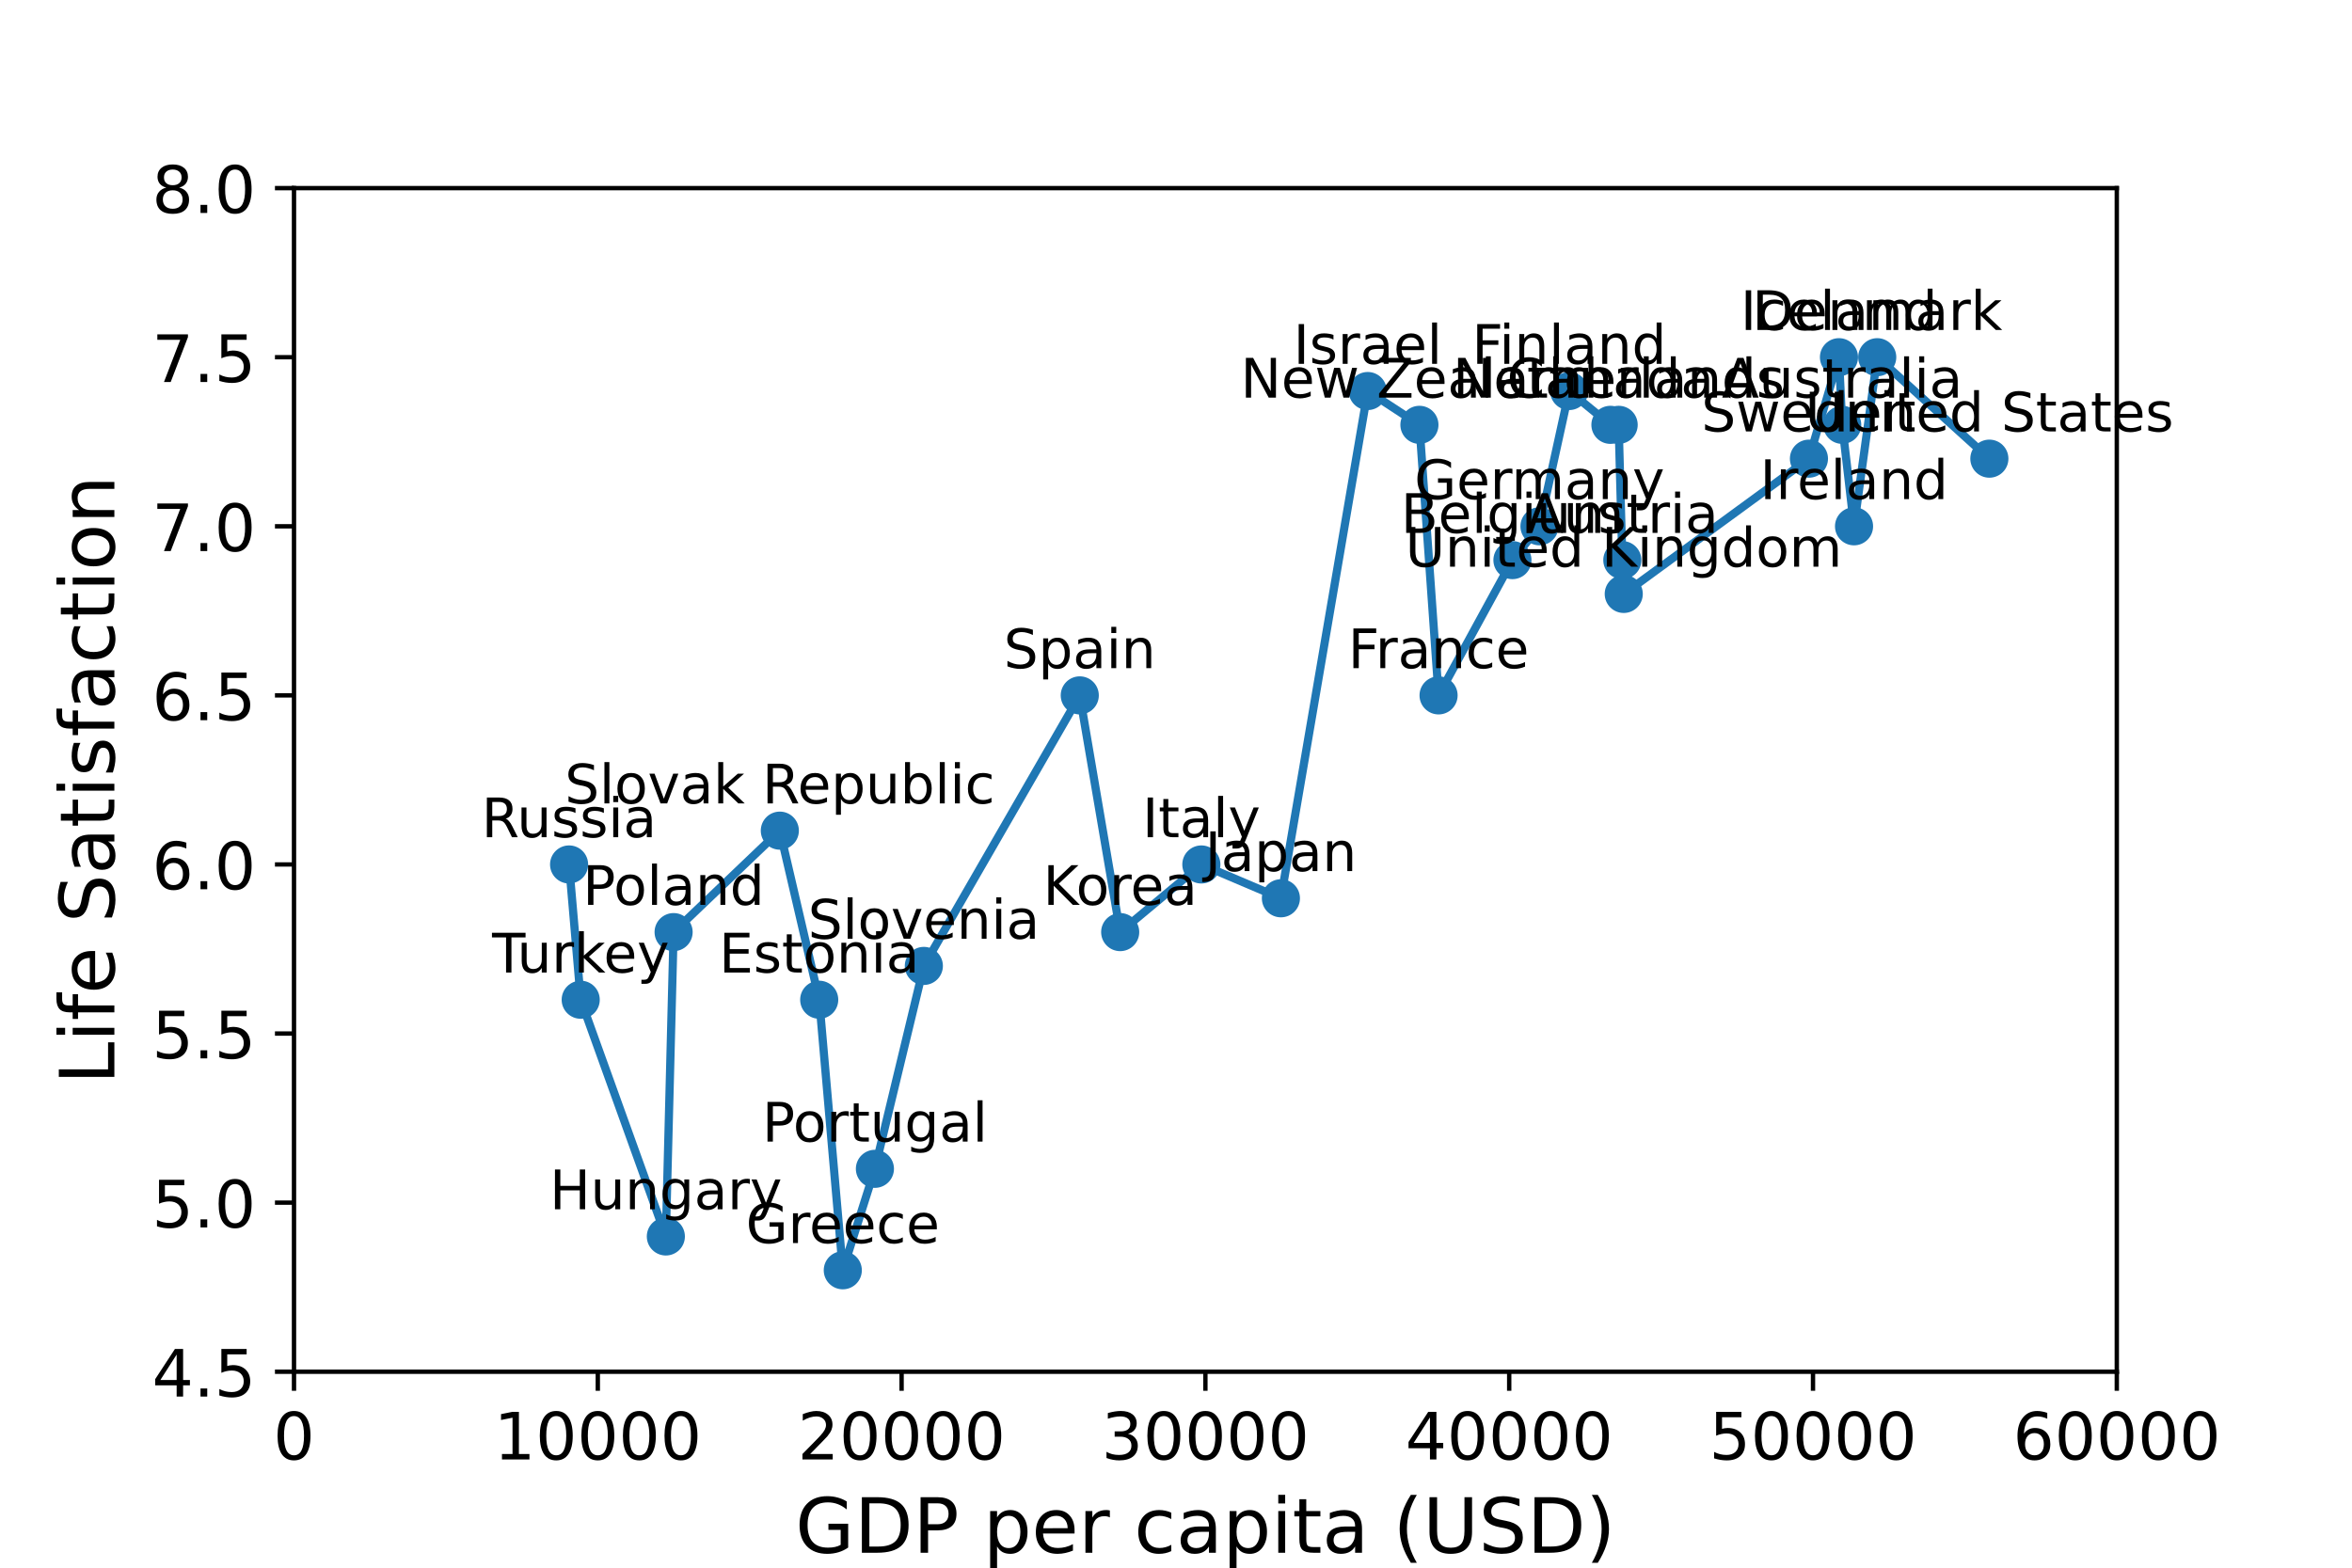
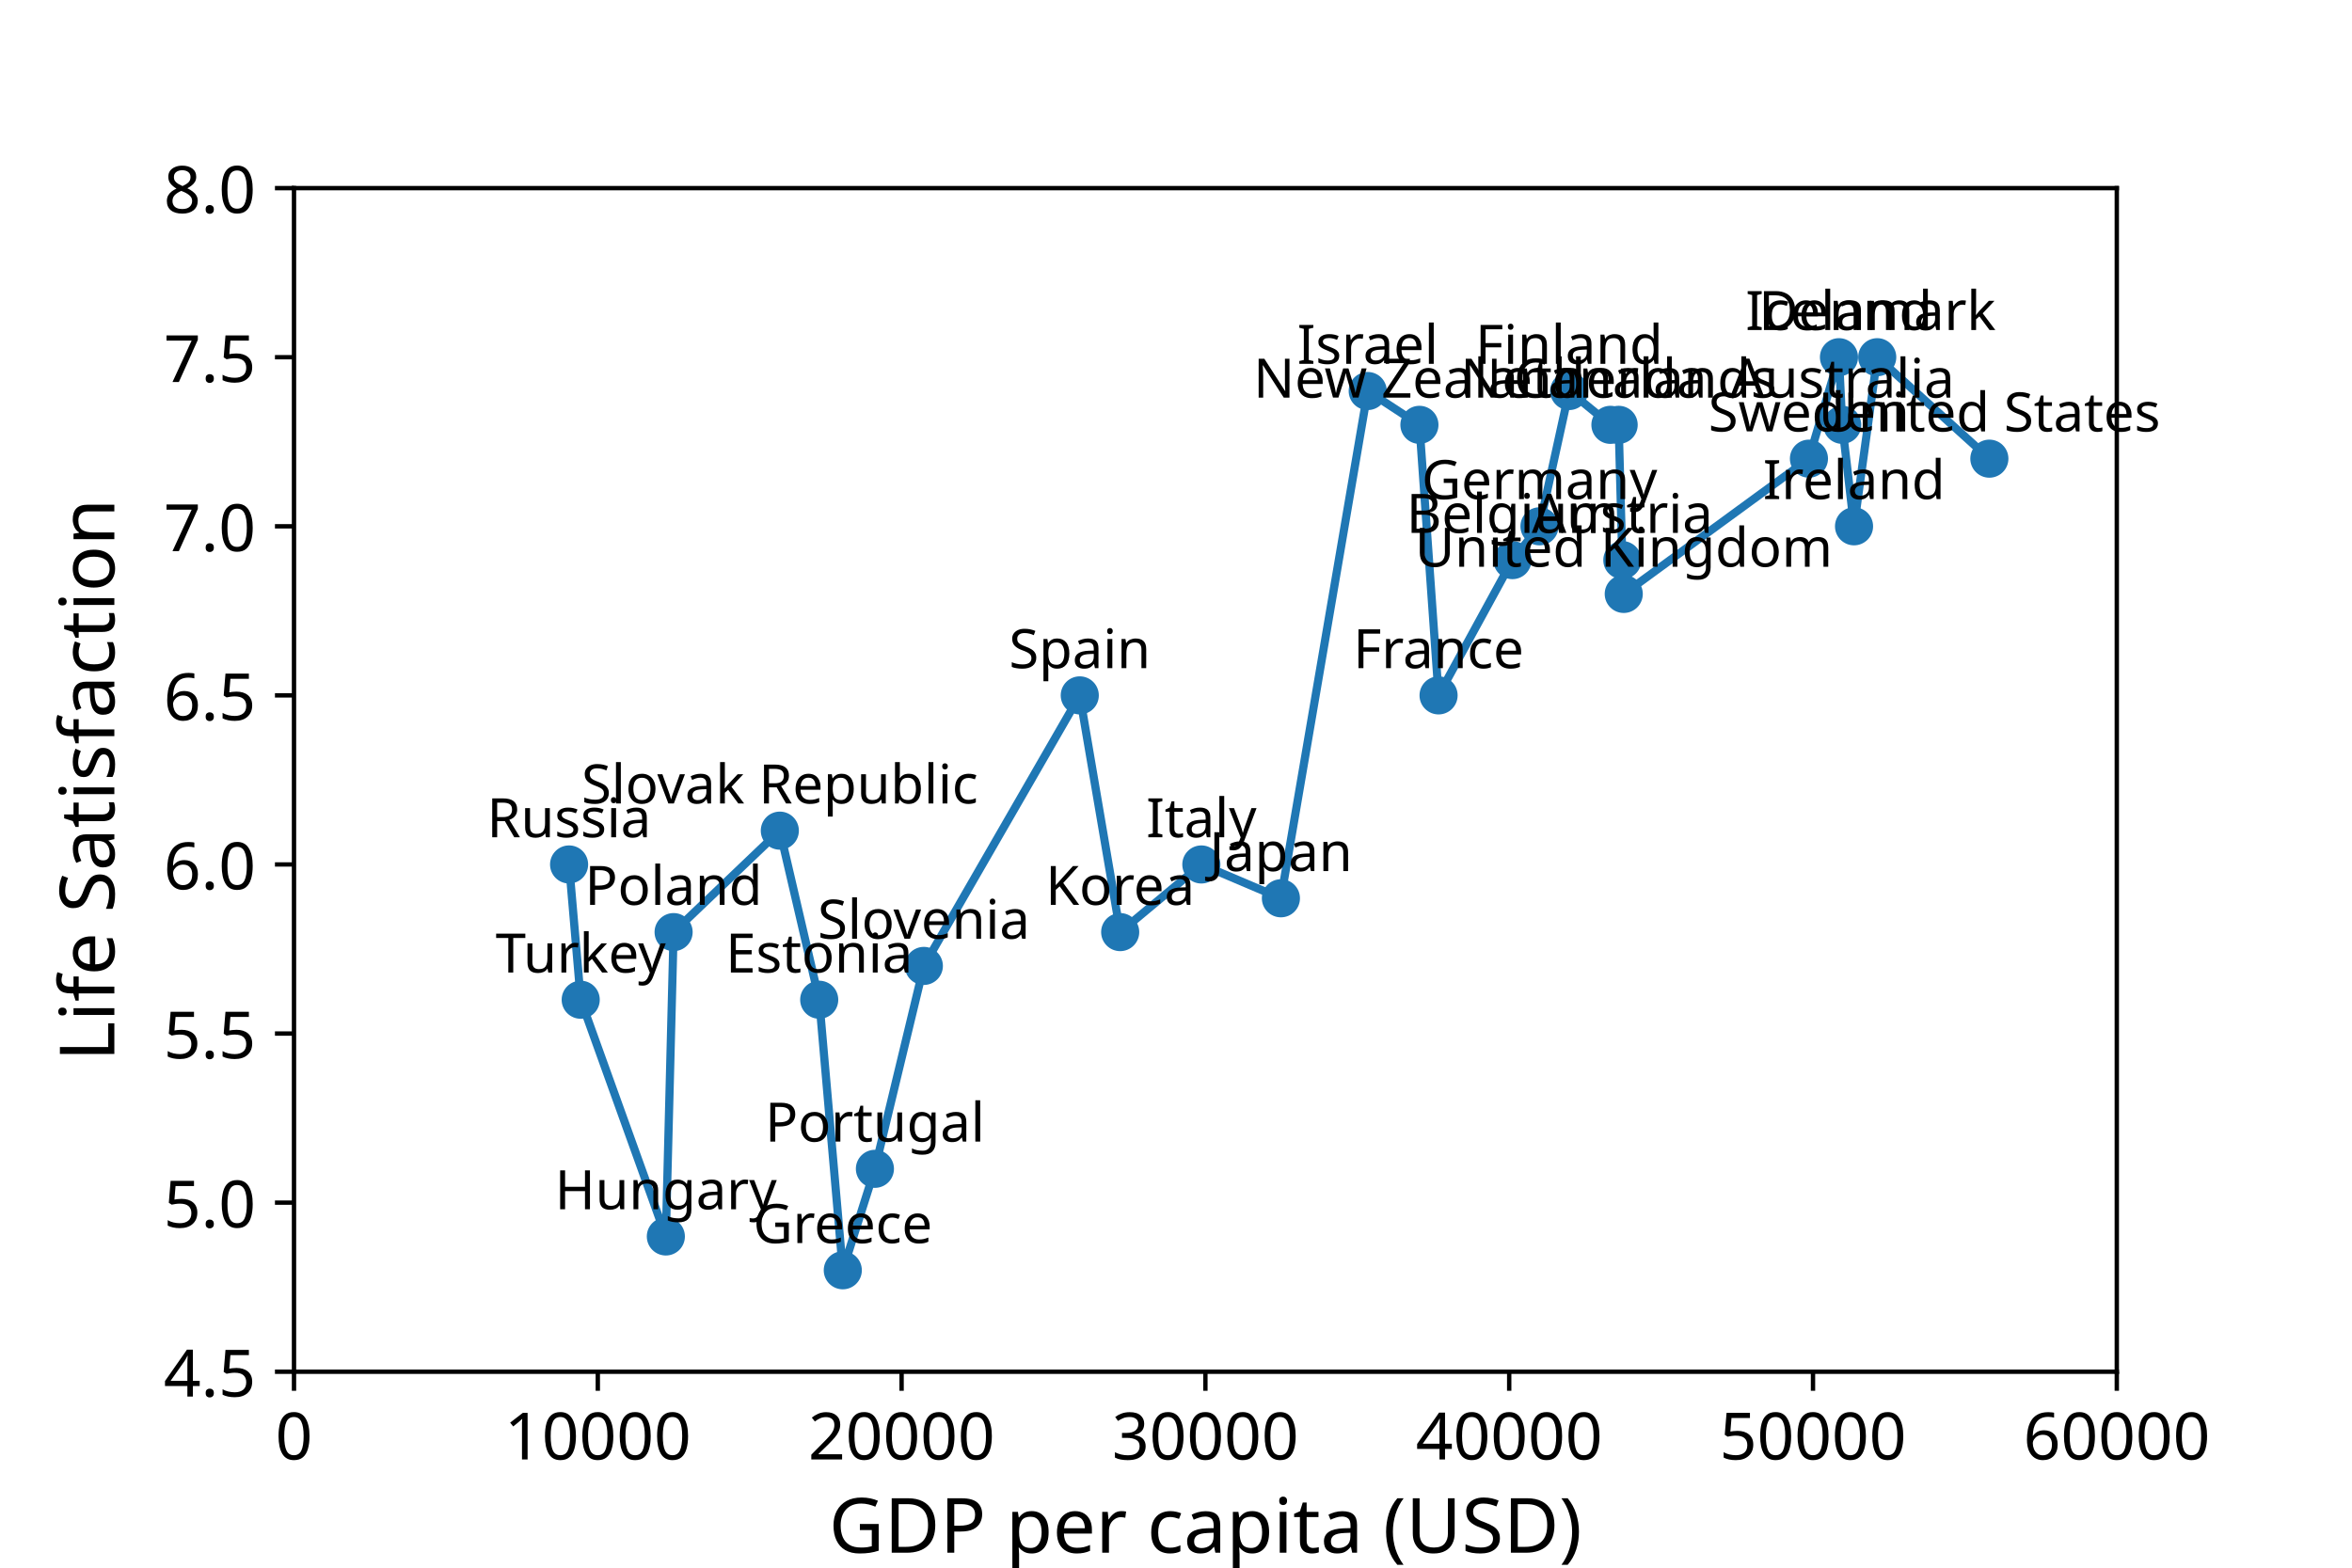
- <svg xmlns="http://www.w3.org/2000/svg" xmlns:xlink="http://www.w3.org/1999/xlink" height="288pt" version="1.1" viewBox="0 0 432 288" width="432pt">
+ <svg xmlns="http://www.w3.org/2000/svg" xmlns:xlink="http://www.w3.org/1999/xlink" width="432pt" height="288pt" viewBox="0 0 432 288" version="1.1">
  <defs>
-     <style type="text/css">
- *{stroke-linecap:butt;stroke-linejoin:round;}
-   </style>
+     <style type="text/css">*{stroke-linejoin: round; stroke-linecap: butt}</style>
  </defs>
  <g id="figure_1">
    <g id="patch_1">
-       <path d="M 0 288  L 432 288  L 432 0  L 0 0  z " style="fill:none;" />
+       <path d="M 0 288  L 432 288  L 432 0  L 0 0  L 0 288  z " style="fill: none" />
    </g>
    <g id="axes_1">
      <g id="patch_2">
-         <path d="M 54 252  L 388.8 252  L 388.8 34.56  L 54 34.56  z " style="fill:none;" />
+         <path d="M 54 252  L 388.8 252  L 388.8 34.56  L 54 34.56  L 54 252  z " style="fill: none" />
      </g>
      <g id="PathCollection_1">
        <defs>
-           <path d="M 0 3  C 0.796 3 1.559 2.684 2.121 2.121  C 2.684 1.559 3 0.796 3 0  C 3 -0.796 2.684 -1.559 2.121 -2.121  C 1.559 -2.684 0.796 -3 0 -3  C -0.796 -3 -1.559 -2.684 -2.121 -2.121  C -2.684 -1.559 -3 -0.796 -3 0  C -3 0.796 -2.684 1.559 -2.121 2.121  C -1.559 2.684 -0.796 3 0 3  z " id="m70b540a2c5" style="stroke:#1f77b4;" />
+           <path id="m987388ca30" d="M 0 3  C 0.796 3 1.559 2.684 2.121 2.121  C 2.684 1.559 3 0.796 3 0  C 3 -0.796 2.684 -1.559 2.121 -2.121  C 1.559 -2.684 0.796 -3 0 -3  C -0.796 -3 -1.559 -2.684 -2.121 -2.121  C -2.684 -1.559 -3 -0.796 -3 0  C -3 0.796 -2.684 1.559 -2.121 2.121  C -1.559 2.684 -0.796 3 0 3  z " style="stroke: #1f77b4" />
        </defs>
-         <g clip-path="url(#pc338949480)">
-           <use style="fill:#1f77b4;stroke:#1f77b4;" x="104.526" xlink:href="#m70b540a2c5" y="158.811" />
-           <use style="fill:#1f77b4;stroke:#1f77b4;" x="106.661" xlink:href="#m70b540a2c5" y="183.662" />
-           <use style="fill:#1f77b4;stroke:#1f77b4;" x="122.299" xlink:href="#m70b540a2c5" y="227.15" />
-           <use style="fill:#1f77b4;stroke:#1f77b4;" x="123.724" xlink:href="#m70b540a2c5" y="171.237" />
-           <use style="fill:#1f77b4;stroke:#1f77b4;" x="143.234" xlink:href="#m70b540a2c5" y="152.599" />
-           <use style="fill:#1f77b4;stroke:#1f77b4;" x="150.468" xlink:href="#m70b540a2c5" y="183.662" />
-           <use style="fill:#1f77b4;stroke:#1f77b4;" x="154.799" xlink:href="#m70b540a2c5" y="233.362" />
-           <use style="fill:#1f77b4;stroke:#1f77b4;" x="160.698" xlink:href="#m70b540a2c5" y="214.725" />
-           <use style="fill:#1f77b4;stroke:#1f77b4;" x="169.687" xlink:href="#m70b540a2c5" y="177.449" />
-           <use style="fill:#1f77b4;stroke:#1f77b4;" x="198.325" xlink:href="#m70b540a2c5" y="127.749" />
-           <use style="fill:#1f77b4;stroke:#1f77b4;" x="205.749" xlink:href="#m70b540a2c5" y="171.237" />
-           <use style="fill:#1f77b4;stroke:#1f77b4;" x="220.656" xlink:href="#m70b540a2c5" y="158.811" />
-           <use style="fill:#1f77b4;stroke:#1f77b4;" x="235.269" xlink:href="#m70b540a2c5" y="165.024" />
-           <use style="fill:#1f77b4;stroke:#1f77b4;" x="251.216" xlink:href="#m70b540a2c5" y="71.835" />
-           <use style="fill:#1f77b4;stroke:#1f77b4;" x="260.71" xlink:href="#m70b540a2c5" y="78.048" />
-           <use style="fill:#1f77b4;stroke:#1f77b4;" x="264.227" xlink:href="#m70b540a2c5" y="127.749" />
-           <use style="fill:#1f77b4;stroke:#1f77b4;" x="277.795" xlink:href="#m70b540a2c5" y="102.898" />
-           <use style="fill:#1f77b4;stroke:#1f77b4;" x="282.761" xlink:href="#m70b540a2c5" y="96.686" />
-           <use style="fill:#1f77b4;stroke:#1f77b4;" x="288.215" xlink:href="#m70b540a2c5" y="71.835" />
-           <use style="fill:#1f77b4;stroke:#1f77b4;" x="295.792" xlink:href="#m70b540a2c5" y="78.048" />
-           <use style="fill:#1f77b4;stroke:#1f77b4;" x="297.305" xlink:href="#m70b540a2c5" y="78.048" />
-           <use style="fill:#1f77b4;stroke:#1f77b4;" x="297.98" xlink:href="#m70b540a2c5" y="102.898" />
-           <use style="fill:#1f77b4;stroke:#1f77b4;" x="298.24" xlink:href="#m70b540a2c5" y="109.111" />
-           <use style="fill:#1f77b4;stroke:#1f77b4;" x="332.254" xlink:href="#m70b540a2c5" y="84.261" />
-           <use style="fill:#1f77b4;stroke:#1f77b4;" x="337.769" xlink:href="#m70b540a2c5" y="65.623" />
-           <use style="fill:#1f77b4;stroke:#1f77b4;" x="338.367" xlink:href="#m70b540a2c5" y="78.048" />
-           <use style="fill:#1f77b4;stroke:#1f77b4;" x="340.537" xlink:href="#m70b540a2c5" y="96.686" />
-           <use style="fill:#1f77b4;stroke:#1f77b4;" x="344.797" xlink:href="#m70b540a2c5" y="65.623" />
-           <use style="fill:#1f77b4;stroke:#1f77b4;" x="365.393" xlink:href="#m70b540a2c5" y="84.261" />
+         <g clip-path="url(#p0ac4bdda93)">
+           <use xlink:href="#m987388ca30" x="104.526" y="158.811" style="fill: #1f77b4; stroke: #1f77b4" />
+           <use xlink:href="#m987388ca30" x="106.661" y="183.662" style="fill: #1f77b4; stroke: #1f77b4" />
+           <use xlink:href="#m987388ca30" x="122.299" y="227.15" style="fill: #1f77b4; stroke: #1f77b4" />
+           <use xlink:href="#m987388ca30" x="123.724" y="171.237" style="fill: #1f77b4; stroke: #1f77b4" />
+           <use xlink:href="#m987388ca30" x="143.234" y="152.599" style="fill: #1f77b4; stroke: #1f77b4" />
+           <use xlink:href="#m987388ca30" x="150.468" y="183.662" style="fill: #1f77b4; stroke: #1f77b4" />
+           <use xlink:href="#m987388ca30" x="154.799" y="233.362" style="fill: #1f77b4; stroke: #1f77b4" />
+           <use xlink:href="#m987388ca30" x="160.698" y="214.725" style="fill: #1f77b4; stroke: #1f77b4" />
+           <use xlink:href="#m987388ca30" x="169.687" y="177.449" style="fill: #1f77b4; stroke: #1f77b4" />
+           <use xlink:href="#m987388ca30" x="198.325" y="127.749" style="fill: #1f77b4; stroke: #1f77b4" />
+           <use xlink:href="#m987388ca30" x="205.749" y="171.237" style="fill: #1f77b4; stroke: #1f77b4" />
+           <use xlink:href="#m987388ca30" x="220.656" y="158.811" style="fill: #1f77b4; stroke: #1f77b4" />
+           <use xlink:href="#m987388ca30" x="235.269" y="165.024" style="fill: #1f77b4; stroke: #1f77b4" />
+           <use xlink:href="#m987388ca30" x="251.216" y="71.835" style="fill: #1f77b4; stroke: #1f77b4" />
+           <use xlink:href="#m987388ca30" x="260.71" y="78.048" style="fill: #1f77b4; stroke: #1f77b4" />
+           <use xlink:href="#m987388ca30" x="264.227" y="127.749" style="fill: #1f77b4; stroke: #1f77b4" />
+           <use xlink:href="#m987388ca30" x="277.795" y="102.898" style="fill: #1f77b4; stroke: #1f77b4" />
+           <use xlink:href="#m987388ca30" x="282.761" y="96.686" style="fill: #1f77b4; stroke: #1f77b4" />
+           <use xlink:href="#m987388ca30" x="288.215" y="71.835" style="fill: #1f77b4; stroke: #1f77b4" />
+           <use xlink:href="#m987388ca30" x="295.792" y="78.048" style="fill: #1f77b4; stroke: #1f77b4" />
+           <use xlink:href="#m987388ca30" x="297.305" y="78.048" style="fill: #1f77b4; stroke: #1f77b4" />
+           <use xlink:href="#m987388ca30" x="297.98" y="102.898" style="fill: #1f77b4; stroke: #1f77b4" />
+           <use xlink:href="#m987388ca30" x="298.24" y="109.111" style="fill: #1f77b4; stroke: #1f77b4" />
+           <use xlink:href="#m987388ca30" x="332.254" y="84.261" style="fill: #1f77b4; stroke: #1f77b4" />
+           <use xlink:href="#m987388ca30" x="337.769" y="65.623" style="fill: #1f77b4; stroke: #1f77b4" />
+           <use xlink:href="#m987388ca30" x="338.367" y="78.048" style="fill: #1f77b4; stroke: #1f77b4" />
+           <use xlink:href="#m987388ca30" x="340.537" y="96.686" style="fill: #1f77b4; stroke: #1f77b4" />
+           <use xlink:href="#m987388ca30" x="344.797" y="65.623" style="fill: #1f77b4; stroke: #1f77b4" />
+           <use xlink:href="#m987388ca30" x="365.393" y="84.261" style="fill: #1f77b4; stroke: #1f77b4" />
        </g>
      </g>
      <g id="matplotlib.axis_1">
        <g id="xtick_1">
          <g id="line2d_1">
            <defs>
-               <path d="M 0 0  L 0 3.5  " id="m51444c2d81" style="stroke:#000000;stroke-width:0.8;" />
+               <path id="m998e5eaa5d" d="M 0 0  L 0 3.5  " style="stroke: #000000; stroke-width: 0.8" />
            </defs>
            <g>
-               <use style="stroke:#000000;stroke-width:0.8;" x="54" xlink:href="#m51444c2d81" y="252" />
+               <use xlink:href="#m998e5eaa5d" x="54" y="252" style="stroke: #000000; stroke-width: 0.8" />
            </g>
          </g>
          <g id="text_1">
-             <text style="font-family:DejaVu Sans;font-size:12px;font-style:normal;font-weight:normal;text-anchor:middle;" transform="rotate(-0, 54, 268.1181)" x="54" y="268.118">0</text>
+             <text style="font: 12px 'sans-serif'; text-anchor: middle" x="54" y="268.118" transform="rotate(-0, 54, 268.1181)">0</text>
          </g>
        </g>
        <g id="xtick_2">
          <g id="line2d_2">
            <g>
-               <use style="stroke:#000000;stroke-width:0.8;" x="109.8" xlink:href="#m51444c2d81" y="252" />
+               <use xlink:href="#m998e5eaa5d" x="109.8" y="252" style="stroke: #000000; stroke-width: 0.8" />
            </g>
          </g>
          <g id="text_2">
-             <text style="font-family:DejaVu Sans;font-size:12px;font-style:normal;font-weight:normal;text-anchor:middle;" transform="rotate(-0, 109.8, 268.1181)" x="109.8" y="268.118">10000</text>
+             <text style="font: 12px 'sans-serif'; text-anchor: middle" x="109.8" y="268.118" transform="rotate(-0, 109.8, 268.1181)">10000</text>
          </g>
        </g>
        <g id="xtick_3">
          <g id="line2d_3">
            <g>
-               <use style="stroke:#000000;stroke-width:0.8;" x="165.6" xlink:href="#m51444c2d81" y="252" />
+               <use xlink:href="#m998e5eaa5d" x="165.6" y="252" style="stroke: #000000; stroke-width: 0.8" />
            </g>
          </g>
          <g id="text_3">
-             <text style="font-family:DejaVu Sans;font-size:12px;font-style:normal;font-weight:normal;text-anchor:middle;" transform="rotate(-0, 165.6, 268.1181)" x="165.6" y="268.118">20000</text>
+             <text style="font: 12px 'sans-serif'; text-anchor: middle" x="165.6" y="268.118" transform="rotate(-0, 165.6, 268.1181)">20000</text>
          </g>
        </g>
        <g id="xtick_4">
          <g id="line2d_4">
            <g>
-               <use style="stroke:#000000;stroke-width:0.8;" x="221.4" xlink:href="#m51444c2d81" y="252" />
+               <use xlink:href="#m998e5eaa5d" x="221.4" y="252" style="stroke: #000000; stroke-width: 0.8" />
            </g>
          </g>
          <g id="text_4">
-             <text style="font-family:DejaVu Sans;font-size:12px;font-style:normal;font-weight:normal;text-anchor:middle;" transform="rotate(-0, 221.4, 268.1181)" x="221.4" y="268.118">30000</text>
+             <text style="font: 12px 'sans-serif'; text-anchor: middle" x="221.4" y="268.118" transform="rotate(-0, 221.4, 268.1181)">30000</text>
          </g>
        </g>
        <g id="xtick_5">
          <g id="line2d_5">
            <g>
-               <use style="stroke:#000000;stroke-width:0.8;" x="277.2" xlink:href="#m51444c2d81" y="252" />
+               <use xlink:href="#m998e5eaa5d" x="277.2" y="252" style="stroke: #000000; stroke-width: 0.8" />
            </g>
          </g>
          <g id="text_5">
-             <text style="font-family:DejaVu Sans;font-size:12px;font-style:normal;font-weight:normal;text-anchor:middle;" transform="rotate(-0, 277.2, 268.1181)" x="277.2" y="268.118">40000</text>
+             <text style="font: 12px 'sans-serif'; text-anchor: middle" x="277.2" y="268.118" transform="rotate(-0, 277.2, 268.1181)">40000</text>
          </g>
        </g>
        <g id="xtick_6">
          <g id="line2d_6">
            <g>
-               <use style="stroke:#000000;stroke-width:0.8;" x="333" xlink:href="#m51444c2d81" y="252" />
+               <use xlink:href="#m998e5eaa5d" x="333" y="252" style="stroke: #000000; stroke-width: 0.8" />
            </g>
          </g>
          <g id="text_6">
-             <text style="font-family:DejaVu Sans;font-size:12px;font-style:normal;font-weight:normal;text-anchor:middle;" transform="rotate(-0, 333, 268.1181)" x="333" y="268.118">50000</text>
+             <text style="font: 12px 'sans-serif'; text-anchor: middle" x="333" y="268.118" transform="rotate(-0, 333, 268.1181)">50000</text>
          </g>
        </g>
        <g id="xtick_7">
          <g id="line2d_7">
            <g>
-               <use style="stroke:#000000;stroke-width:0.8;" x="388.8" xlink:href="#m51444c2d81" y="252" />
+               <use xlink:href="#m998e5eaa5d" x="388.8" y="252" style="stroke: #000000; stroke-width: 0.8" />
            </g>
          </g>
          <g id="text_7">
-             <text style="font-family:DejaVu Sans;font-size:12px;font-style:normal;font-weight:normal;text-anchor:middle;" transform="rotate(-0, 388.8, 268.1181)" x="388.8" y="268.118">60000</text>
+             <text style="font: 12px 'sans-serif'; text-anchor: middle" x="388.8" y="268.118" transform="rotate(-0, 388.8, 268.1181)">60000</text>
          </g>
        </g>
        <g id="text_8">
-           <text style="font-family:DejaVu Sans;font-size:14px;font-style:normal;font-weight:normal;text-anchor:middle;" transform="rotate(-0, 221.4, 285.2516)" x="221.4" y="285.252">GDP per capita (USD)</text>
+           <text style="font: 14px 'sans-serif'; text-anchor: middle" x="221.4" y="285.252" transform="rotate(-0, 221.4, 285.2516)">GDP per capita (USD)</text>
        </g>
      </g>
      <g id="matplotlib.axis_2">
        <g id="ytick_1">
          <g id="line2d_8">
            <defs>
-               <path d="M 0 0  L -3.5 0  " id="m73b53b3fc6" style="stroke:#000000;stroke-width:0.8;" />
+               <path id="mdb14250db8" d="M 0 0  L -3.5 0  " style="stroke: #000000; stroke-width: 0.8" />
            </defs>
            <g>
-               <use style="stroke:#000000;stroke-width:0.8;" x="54" xlink:href="#m73b53b3fc6" y="252" />
+               <use xlink:href="#mdb14250db8" x="54" y="252" style="stroke: #000000; stroke-width: 0.8" />
            </g>
          </g>
          <g id="text_9">
-             <text style="font-family:DejaVu Sans;font-size:12px;font-style:normal;font-weight:normal;text-anchor:end;" transform="rotate(-0, 47, 256.5591)" x="47" y="256.559">4.5</text>
+             <text style="font: 12px 'sans-serif'; text-anchor: end" x="47" y="256.559" transform="rotate(-0, 47, 256.5591)">4.5</text>
          </g>
        </g>
        <g id="ytick_2">
          <g id="line2d_9">
            <g>
-               <use style="stroke:#000000;stroke-width:0.8;" x="54" xlink:href="#m73b53b3fc6" y="220.937" />
+               <use xlink:href="#mdb14250db8" x="54" y="220.937" style="stroke: #000000; stroke-width: 0.8" />
            </g>
          </g>
          <g id="text_10">
-             <text style="font-family:DejaVu Sans;font-size:12px;font-style:normal;font-weight:normal;text-anchor:end;" transform="rotate(-0, 47, 225.4962)" x="47" y="225.496">5.0</text>
+             <text style="font: 12px 'sans-serif'; text-anchor: end" x="47" y="225.496" transform="rotate(-0, 47, 225.4962)">5.0</text>
          </g>
        </g>
        <g id="ytick_3">
          <g id="line2d_10">
            <g>
-               <use style="stroke:#000000;stroke-width:0.8;" x="54" xlink:href="#m73b53b3fc6" y="189.874" />
+               <use xlink:href="#mdb14250db8" x="54" y="189.874" style="stroke: #000000; stroke-width: 0.8" />
            </g>
          </g>
          <g id="text_11">
-             <text style="font-family:DejaVu Sans;font-size:12px;font-style:normal;font-weight:normal;text-anchor:end;" transform="rotate(-0, 47, 194.4333)" x="47" y="194.433">5.5</text>
+             <text style="font: 12px 'sans-serif'; text-anchor: end" x="47" y="194.433" transform="rotate(-0, 47, 194.4333)">5.5</text>
          </g>
        </g>
        <g id="ytick_4">
          <g id="line2d_11">
            <g>
-               <use style="stroke:#000000;stroke-width:0.8;" x="54" xlink:href="#m73b53b3fc6" y="158.811" />
+               <use xlink:href="#mdb14250db8" x="54" y="158.811" style="stroke: #000000; stroke-width: 0.8" />
            </g>
          </g>
          <g id="text_12">
-             <text style="font-family:DejaVu Sans;font-size:12px;font-style:normal;font-weight:normal;text-anchor:end;" transform="rotate(-0, 47, 163.3705)" x="47" y="163.37">6.0</text>
+             <text style="font: 12px 'sans-serif'; text-anchor: end" x="47" y="163.37" transform="rotate(-0, 47, 163.3705)">6.0</text>
          </g>
        </g>
        <g id="ytick_5">
          <g id="line2d_12">
            <g>
-               <use style="stroke:#000000;stroke-width:0.8;" x="54" xlink:href="#m73b53b3fc6" y="127.749" />
+               <use xlink:href="#mdb14250db8" x="54" y="127.749" style="stroke: #000000; stroke-width: 0.8" />
            </g>
          </g>
          <g id="text_13">
-             <text style="font-family:DejaVu Sans;font-size:12px;font-style:normal;font-weight:normal;text-anchor:end;" transform="rotate(-0, 47, 132.3076)" x="47" y="132.308">6.5</text>
+             <text style="font: 12px 'sans-serif'; text-anchor: end" x="47" y="132.308" transform="rotate(-0, 47, 132.3076)">6.5</text>
          </g>
        </g>
        <g id="ytick_6">
          <g id="line2d_13">
            <g>
-               <use style="stroke:#000000;stroke-width:0.8;" x="54" xlink:href="#m73b53b3fc6" y="96.686" />
+               <use xlink:href="#mdb14250db8" x="54" y="96.686" style="stroke: #000000; stroke-width: 0.8" />
            </g>
          </g>
          <g id="text_14">
-             <text style="font-family:DejaVu Sans;font-size:12px;font-style:normal;font-weight:normal;text-anchor:end;" transform="rotate(-0, 47, 101.2448)" x="47" y="101.245">7.0</text>
+             <text style="font: 12px 'sans-serif'; text-anchor: end" x="47" y="101.245" transform="rotate(-0, 47, 101.2448)">7.0</text>
          </g>
        </g>
        <g id="ytick_7">
          <g id="line2d_14">
            <g>
-               <use style="stroke:#000000;stroke-width:0.8;" x="54" xlink:href="#m73b53b3fc6" y="65.623" />
+               <use xlink:href="#mdb14250db8" x="54" y="65.623" style="stroke: #000000; stroke-width: 0.8" />
            </g>
          </g>
          <g id="text_15">
-             <text style="font-family:DejaVu Sans;font-size:12px;font-style:normal;font-weight:normal;text-anchor:end;" transform="rotate(-0, 47, 70.18192)" x="47" y="70.182">7.5</text>
+             <text style="font: 12px 'sans-serif'; text-anchor: end" x="47" y="70.182" transform="rotate(-0, 47, 70.18192)">7.5</text>
          </g>
        </g>
        <g id="ytick_8">
          <g id="line2d_15">
            <g>
-               <use style="stroke:#000000;stroke-width:0.8;" x="54" xlink:href="#m73b53b3fc6" y="34.56" />
+               <use xlink:href="#mdb14250db8" x="54" y="34.56" style="stroke: #000000; stroke-width: 0.8" />
            </g>
          </g>
          <g id="text_16">
-             <text style="font-family:DejaVu Sans;font-size:12px;font-style:normal;font-weight:normal;text-anchor:end;" transform="rotate(-0, 47, 39.11906)" x="47" y="39.119">8.0</text>
+             <text style="font: 12px 'sans-serif'; text-anchor: end" x="47" y="39.119" transform="rotate(-0, 47, 39.11906)">8.0</text>
          </g>
        </g>
        <g id="text_17">
-           <text style="font-family:DejaVu Sans;font-size:14px;font-style:normal;font-weight:normal;text-anchor:middle;" transform="rotate(-90, 21.00469, 143.28)" x="21.005" y="143.28">Life Satisfaction</text>
+           <text style="font: 14px 'sans-serif'; text-anchor: middle" x="21.005" y="143.28" transform="rotate(-90, 21.00469, 143.28)">Life Satisfaction</text>
        </g>
      </g>
      <g id="line2d_16">
-         <path clip-path="url(#pc338949480)" d="M 104.526 158.811  L 106.661 183.662  L 122.299 227.15  L 123.724 171.237  L 143.234 152.599  L 150.468 183.662  L 154.799 233.362  L 160.698 214.725  L 169.687 177.449  L 198.325 127.749  L 205.749 171.237  L 220.656 158.811  L 235.269 165.024  L 251.216 71.835  L 260.71 78.048  L 264.227 127.749  L 277.795 102.898  L 282.761 96.686  L 288.215 71.835  L 295.792 78.048  L 297.305 78.048  L 297.98 102.898  L 298.24 109.111  L 332.254 84.261  L 337.769 65.623  L 338.367 78.048  L 340.537 96.686  L 344.797 65.623  L 365.393 84.261  " style="fill:none;stroke:#1f77b4;stroke-linecap:square;stroke-width:1.5;" />
+         <path d="M 104.526 158.811  L 106.661 183.662  L 122.299 227.15  L 123.724 171.237  L 143.234 152.599  L 150.468 183.662  L 154.799 233.362  L 160.698 214.725  L 169.687 177.449  L 198.325 127.749  L 205.749 171.237  L 220.656 158.811  L 235.269 165.024  L 251.216 71.835  L 260.71 78.048  L 264.227 127.749  L 277.795 102.898  L 282.761 96.686  L 288.215 71.835  L 295.792 78.048  L 297.305 78.048  L 297.98 102.898  L 298.24 109.111  L 332.254 84.261  L 337.769 65.623  L 338.367 78.048  L 340.537 96.686  L 344.797 65.623  L 365.393 84.261  " clip-path="url(#p0ac4bdda93)" style="fill: none; stroke: #1f77b4; stroke-width: 1.5; stroke-linecap: square" />
      </g>
      <g id="patch_3">
-         <path d="M 54 252  L 54 34.56  " style="fill:none;stroke:#000000;stroke-linecap:square;stroke-linejoin:miter;stroke-width:0.8;" />
+         <path d="M 54 252  L 54 34.56  " style="fill: none; stroke: #000000; stroke-width: 0.8; stroke-linejoin: miter; stroke-linecap: square" />
      </g>
      <g id="patch_4">
-         <path d="M 388.8 252  L 388.8 34.56  " style="fill:none;stroke:#000000;stroke-linecap:square;stroke-linejoin:miter;stroke-width:0.8;" />
+         <path d="M 388.8 252  L 388.8 34.56  " style="fill: none; stroke: #000000; stroke-width: 0.8; stroke-linejoin: miter; stroke-linecap: square" />
      </g>
      <g id="patch_5">
-         <path d="M 54 252  L 388.8 252  " style="fill:none;stroke:#000000;stroke-linecap:square;stroke-linejoin:miter;stroke-width:0.8;" />
+         <path d="M 54 252  L 388.8 252  " style="fill: none; stroke: #000000; stroke-width: 0.8; stroke-linejoin: miter; stroke-linecap: square" />
      </g>
      <g id="patch_6">
-         <path d="M 54 34.56  L 388.8 34.56  " style="fill:none;stroke:#000000;stroke-linecap:square;stroke-linejoin:miter;stroke-width:0.8;" />
+         <path d="M 54 34.56  L 388.8 34.56  " style="fill: none; stroke: #000000; stroke-width: 0.8; stroke-linejoin: miter; stroke-linecap: square" />
      </g>
      <g id="text_18">
-         <text style="font-family:DejaVu Sans;font-size:10px;font-style:normal;font-weight:normal;text-anchor:middle;" transform="rotate(-0, 104.5264, 153.8114)" x="104.526" y="153.811">Russia</text>
+         <text style="font: 10px 'sans-serif'; text-anchor: middle" x="104.526" y="153.811" transform="rotate(-0, 104.5264, 153.8114)">Russia</text>
      </g>
      <g id="text_19">
-         <text style="font-family:DejaVu Sans;font-size:10px;font-style:normal;font-weight:normal;text-anchor:middle;" transform="rotate(-0, 106.6605, 178.6617)" x="106.661" y="178.662">Turkey</text>
+         <text style="font: 10px 'sans-serif'; text-anchor: middle" x="106.661" y="178.662" transform="rotate(-0, 106.6605, 178.6617)">Turkey</text>
      </g>
      <g id="text_20">
-         <text style="font-family:DejaVu Sans;font-size:10px;font-style:normal;font-weight:normal;text-anchor:middle;" transform="rotate(-0, 122.2986, 222.1497)" x="122.299" y="222.15">Hungary</text>
+         <text style="font: 10px 'sans-serif'; text-anchor: middle" x="122.299" y="222.15" transform="rotate(-0, 122.2986, 222.1497)">Hungary</text>
      </g>
      <g id="text_21">
-         <text style="font-family:DejaVu Sans;font-size:10px;font-style:normal;font-weight:normal;text-anchor:middle;" transform="rotate(-0, 123.724, 166.2366)" x="123.724" y="166.237">Poland</text>
+         <text style="font: 10px 'sans-serif'; text-anchor: middle" x="123.724" y="166.237" transform="rotate(-0, 123.724, 166.2366)">Poland</text>
      </g>
      <g id="text_22">
-         <text style="font-family:DejaVu Sans;font-size:10px;font-style:normal;font-weight:normal;text-anchor:middle;" transform="rotate(-0, 143.2339, 147.5989)" x="143.234" y="147.599">Slovak Republic</text>
+         <text style="font: 10px 'sans-serif'; text-anchor: middle" x="143.234" y="147.599" transform="rotate(-0, 143.2339, 147.5989)">Slovak Republic</text>
      </g>
      <g id="text_23">
-         <text style="font-family:DejaVu Sans;font-size:10px;font-style:normal;font-weight:normal;text-anchor:middle;" transform="rotate(-0, 150.4675, 178.6617)" x="150.468" y="178.662">Estonia</text>
+         <text style="font: 10px 'sans-serif'; text-anchor: middle" x="150.468" y="178.662" transform="rotate(-0, 150.4675, 178.6617)">Estonia</text>
      </g>
      <g id="text_24">
-         <text style="font-family:DejaVu Sans;font-size:10px;font-style:normal;font-weight:normal;text-anchor:middle;" transform="rotate(-0, 154.7987, 228.3623)" x="154.799" y="228.362">Greece</text>
+         <text style="font: 10px 'sans-serif'; text-anchor: middle" x="154.799" y="228.362" transform="rotate(-0, 154.7987, 228.3623)">Greece</text>
      </g>
      <g id="text_25">
-         <text style="font-family:DejaVu Sans;font-size:10px;font-style:normal;font-weight:normal;text-anchor:middle;" transform="rotate(-0, 160.6985, 209.7246)" x="160.698" y="209.725">Portugal</text>
+         <text style="font: 10px 'sans-serif'; text-anchor: middle" x="160.698" y="209.725" transform="rotate(-0, 160.6985, 209.7246)">Portugal</text>
      </g>
      <g id="text_26">
-         <text style="font-family:DejaVu Sans;font-size:10px;font-style:normal;font-weight:normal;text-anchor:middle;" transform="rotate(-0, 169.6873, 172.4491)" x="169.687" y="172.449">Slovenia</text>
+         <text style="font: 10px 'sans-serif'; text-anchor: middle" x="169.687" y="172.449" transform="rotate(-0, 169.6873, 172.4491)">Slovenia</text>
      </g>
      <g id="text_27">
-         <text style="font-family:DejaVu Sans;font-size:10px;font-style:normal;font-weight:normal;text-anchor:middle;" transform="rotate(-0, 198.3251, 122.7486)" x="198.325" y="122.749">Spain</text>
+         <text style="font: 10px 'sans-serif'; text-anchor: middle" x="198.325" y="122.749" transform="rotate(-0, 198.3251, 122.7486)">Spain</text>
      </g>
      <g id="text_28">
-         <text style="font-family:DejaVu Sans;font-size:10px;font-style:normal;font-weight:normal;text-anchor:middle;" transform="rotate(-0, 205.7492, 166.2366)" x="205.749" y="166.237">Korea</text>
+         <text style="font: 10px 'sans-serif'; text-anchor: middle" x="205.749" y="166.237" transform="rotate(-0, 205.7492, 166.2366)">Korea</text>
      </g>
      <g id="text_29">
-         <text style="font-family:DejaVu Sans;font-size:10px;font-style:normal;font-weight:normal;text-anchor:middle;" transform="rotate(-0, 220.6555, 153.8114)" x="220.656" y="153.811">Italy</text>
+         <text style="font: 10px 'sans-serif'; text-anchor: middle" x="220.656" y="153.811" transform="rotate(-0, 220.6555, 153.8114)">Italy</text>
      </g>
      <g id="text_30">
-         <text style="font-family:DejaVu Sans;font-size:10px;font-style:normal;font-weight:normal;text-anchor:middle;" transform="rotate(-0, 235.2693, 160.024)" x="235.269" y="160.024">Japan</text>
+         <text style="font: 10px 'sans-serif'; text-anchor: middle" x="235.269" y="160.024" transform="rotate(-0, 235.2693, 160.024)">Japan</text>
      </g>
      <g id="text_31">
-         <text style="font-family:DejaVu Sans;font-size:10px;font-style:normal;font-weight:normal;text-anchor:middle;" transform="rotate(-0, 251.2158, 66.83543)" x="251.216" y="66.835">Israel</text>
+         <text style="font: 10px 'sans-serif'; text-anchor: middle" x="251.216" y="66.835" transform="rotate(-0, 251.2158, 66.83543)">Israel</text>
      </g>
      <g id="text_32">
-         <text style="font-family:DejaVu Sans;font-size:10px;font-style:normal;font-weight:normal;text-anchor:middle;" transform="rotate(-0, 260.7105, 73.048)" x="260.71" y="73.048">New Zealand</text>
+         <text style="font: 10px 'sans-serif'; text-anchor: middle" x="260.71" y="73.048" transform="rotate(-0, 260.7105, 73.048)">New Zealand</text>
      </g>
      <g id="text_33">
-         <text style="font-family:DejaVu Sans;font-size:10px;font-style:normal;font-weight:normal;text-anchor:middle;" transform="rotate(-0, 264.2265, 122.7486)" x="264.227" y="122.749">France</text>
+         <text style="font: 10px 'sans-serif'; text-anchor: middle" x="264.227" y="122.749" transform="rotate(-0, 264.2265, 122.7486)">France</text>
      </g>
      <g id="text_34">
-         <text style="font-family:DejaVu Sans;font-size:10px;font-style:normal;font-weight:normal;text-anchor:middle;" transform="rotate(-0, 277.795, 97.89829)" x="277.795" y="97.898">Belgium</text>
+         <text style="font: 10px 'sans-serif'; text-anchor: middle" x="277.795" y="97.898" transform="rotate(-0, 277.795, 97.89829)">Belgium</text>
      </g>
      <g id="text_35">
-         <text style="font-family:DejaVu Sans;font-size:10px;font-style:normal;font-weight:normal;text-anchor:middle;" transform="rotate(-0, 282.7605, 91.68571)" x="282.761" y="91.686">Germany</text>
+         <text style="font: 10px 'sans-serif'; text-anchor: middle" x="282.761" y="91.686" transform="rotate(-0, 282.7605, 91.68571)">Germany</text>
      </g>
      <g id="text_36">
-         <text style="font-family:DejaVu Sans;font-size:10px;font-style:normal;font-weight:normal;text-anchor:middle;" transform="rotate(-0, 288.2149, 66.83543)" x="288.215" y="66.835">Finland</text>
+         <text style="font: 10px 'sans-serif'; text-anchor: middle" x="288.215" y="66.835" transform="rotate(-0, 288.2149, 66.83543)">Finland</text>
      </g>
      <g id="text_37">
-         <text style="font-family:DejaVu Sans;font-size:10px;font-style:normal;font-weight:normal;text-anchor:middle;" transform="rotate(-0, 295.7923, 73.048)" x="295.792" y="73.048">Canada</text>
+         <text style="font: 10px 'sans-serif'; text-anchor: middle" x="295.792" y="73.048" transform="rotate(-0, 295.7923, 73.048)">Canada</text>
      </g>
      <g id="text_38">
-         <text style="font-family:DejaVu Sans;font-size:10px;font-style:normal;font-weight:normal;text-anchor:middle;" transform="rotate(-0, 297.3054, 73.048)" x="297.305" y="73.048">Netherlands</text>
+         <text style="font: 10px 'sans-serif'; text-anchor: middle" x="297.305" y="73.048" transform="rotate(-0, 297.3054, 73.048)">Netherlands</text>
      </g>
      <g id="text_39">
-         <text style="font-family:DejaVu Sans;font-size:10px;font-style:normal;font-weight:normal;text-anchor:middle;" transform="rotate(-0, 297.9801, 97.89829)" x="297.98" y="97.898">Austria</text>
+         <text style="font: 10px 'sans-serif'; text-anchor: middle" x="297.98" y="97.898" transform="rotate(-0, 297.9801, 97.89829)">Austria</text>
      </g>
      <g id="text_40">
-         <text style="font-family:DejaVu Sans;font-size:10px;font-style:normal;font-weight:normal;text-anchor:middle;" transform="rotate(-0, 298.2404, 104.1109)" x="298.24" y="104.111">United Kingdom</text>
+         <text style="font: 10px 'sans-serif'; text-anchor: middle" x="298.24" y="104.111" transform="rotate(-0, 298.2404, 104.1109)">United Kingdom</text>
      </g>
      <g id="text_41">
-         <text style="font-family:DejaVu Sans;font-size:10px;font-style:normal;font-weight:normal;text-anchor:middle;" transform="rotate(-0, 332.2538, 79.26057)" x="332.254" y="79.261">Sweden</text>
+         <text style="font: 10px 'sans-serif'; text-anchor: middle" x="332.254" y="79.261" transform="rotate(-0, 332.2538, 79.26057)">Sweden</text>
      </g>
      <g id="text_42">
-         <text style="font-family:DejaVu Sans;font-size:10px;font-style:normal;font-weight:normal;text-anchor:middle;" transform="rotate(-0, 337.7686, 60.62286)" x="337.769" y="60.623">Iceland</text>
+         <text style="font: 10px 'sans-serif'; text-anchor: middle" x="337.769" y="60.623" transform="rotate(-0, 337.7686, 60.62286)">Iceland</text>
      </g>
      <g id="text_43">
-         <text style="font-family:DejaVu Sans;font-size:10px;font-style:normal;font-weight:normal;text-anchor:middle;" transform="rotate(-0, 338.3672, 73.048)" x="338.367" y="73.048">Australia</text>
+         <text style="font: 10px 'sans-serif'; text-anchor: middle" x="338.367" y="73.048" transform="rotate(-0, 338.3672, 73.048)">Australia</text>
      </g>
      <g id="text_44">
-         <text style="font-family:DejaVu Sans;font-size:10px;font-style:normal;font-weight:normal;text-anchor:middle;" transform="rotate(-0, 340.5372, 91.68571)" x="340.537" y="91.686">Ireland</text>
+         <text style="font: 10px 'sans-serif'; text-anchor: middle" x="340.537" y="91.686" transform="rotate(-0, 340.5372, 91.68571)">Ireland</text>
      </g>
      <g id="text_45">
-         <text style="font-family:DejaVu Sans;font-size:10px;font-style:normal;font-weight:normal;text-anchor:middle;" transform="rotate(-0, 344.797, 60.62286)" x="344.797" y="60.623">Denmark</text>
+         <text style="font: 10px 'sans-serif'; text-anchor: middle" x="344.797" y="60.623" transform="rotate(-0, 344.797, 60.62286)">Denmark</text>
      </g>
      <g id="text_46">
-         <text style="font-family:DejaVu Sans;font-size:10px;font-style:normal;font-weight:normal;text-anchor:middle;" transform="rotate(-0, 365.393, 79.26057)" x="365.393" y="79.261">United States</text>
+         <text style="font: 10px 'sans-serif'; text-anchor: middle" x="365.393" y="79.261" transform="rotate(-0, 365.393, 79.26057)">United States</text>
      </g>
    </g>
  </g>
  <defs>
-     <clipPath id="pc338949480">
-       <rect height="217.44" width="334.8" x="54" y="34.56" />
+     <clipPath id="p0ac4bdda93">
+       <rect x="54" y="34.56" width="334.8" height="217.44" />
    </clipPath>
  </defs>
</svg>
